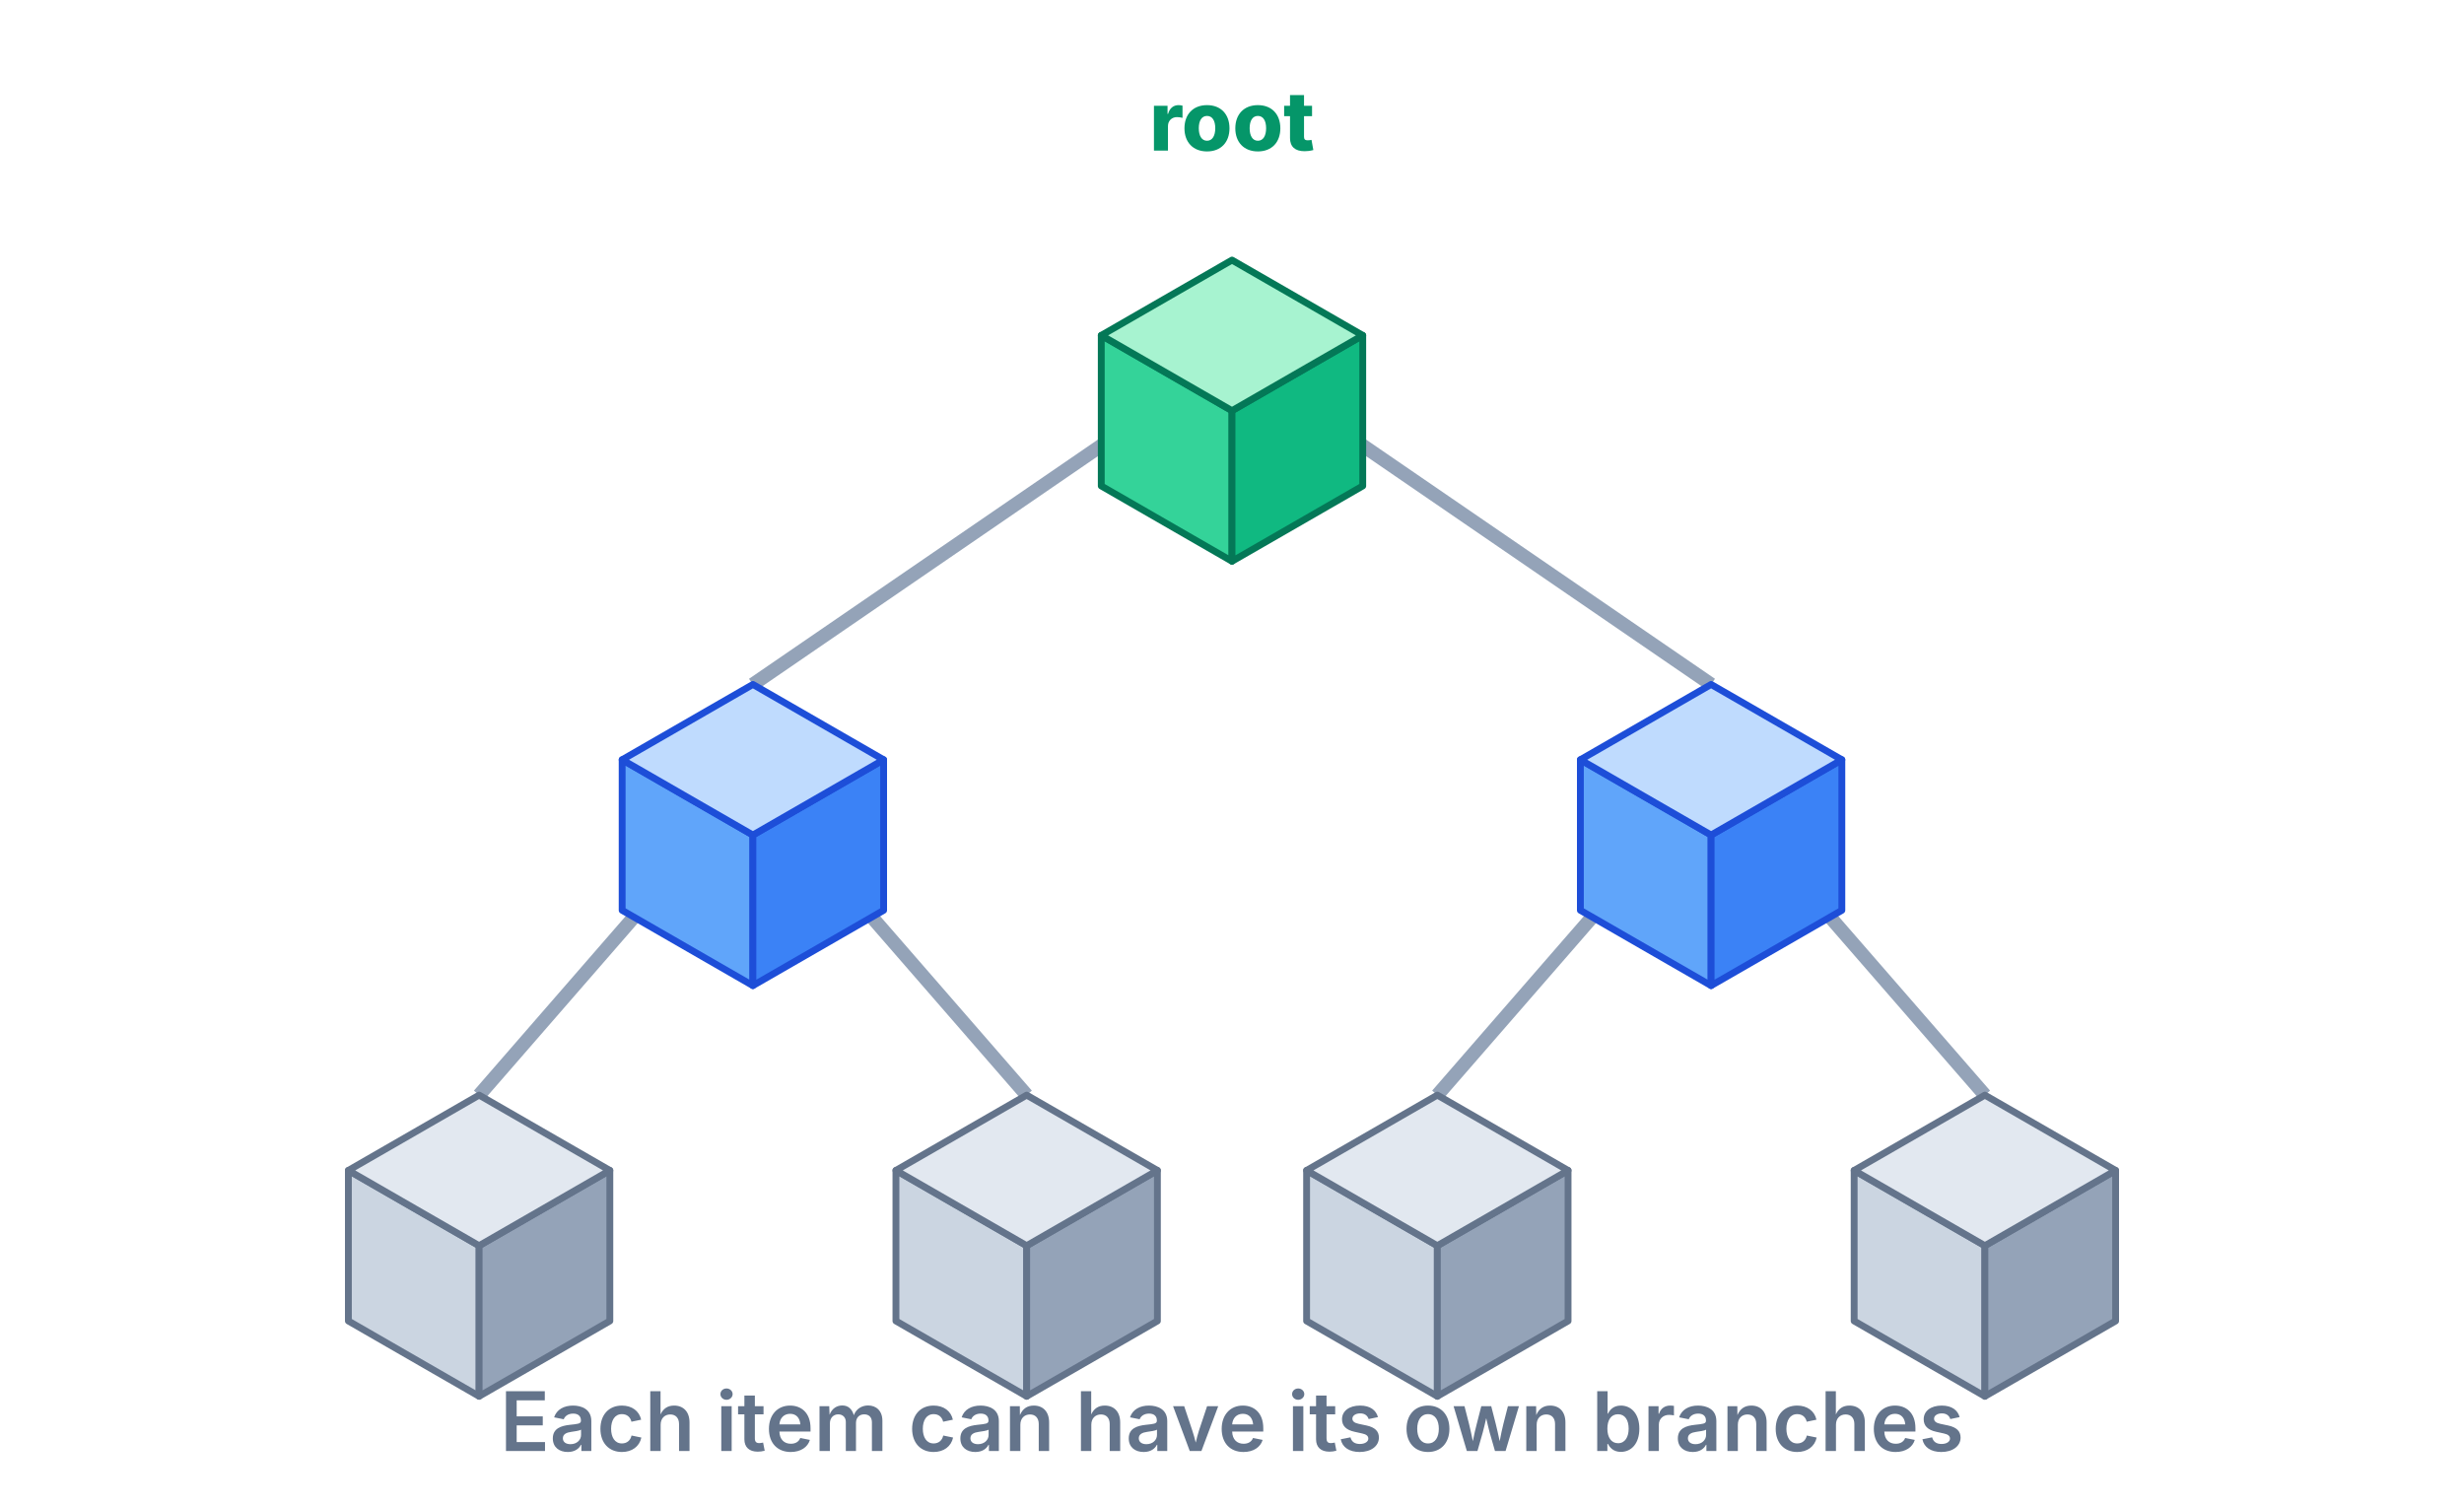
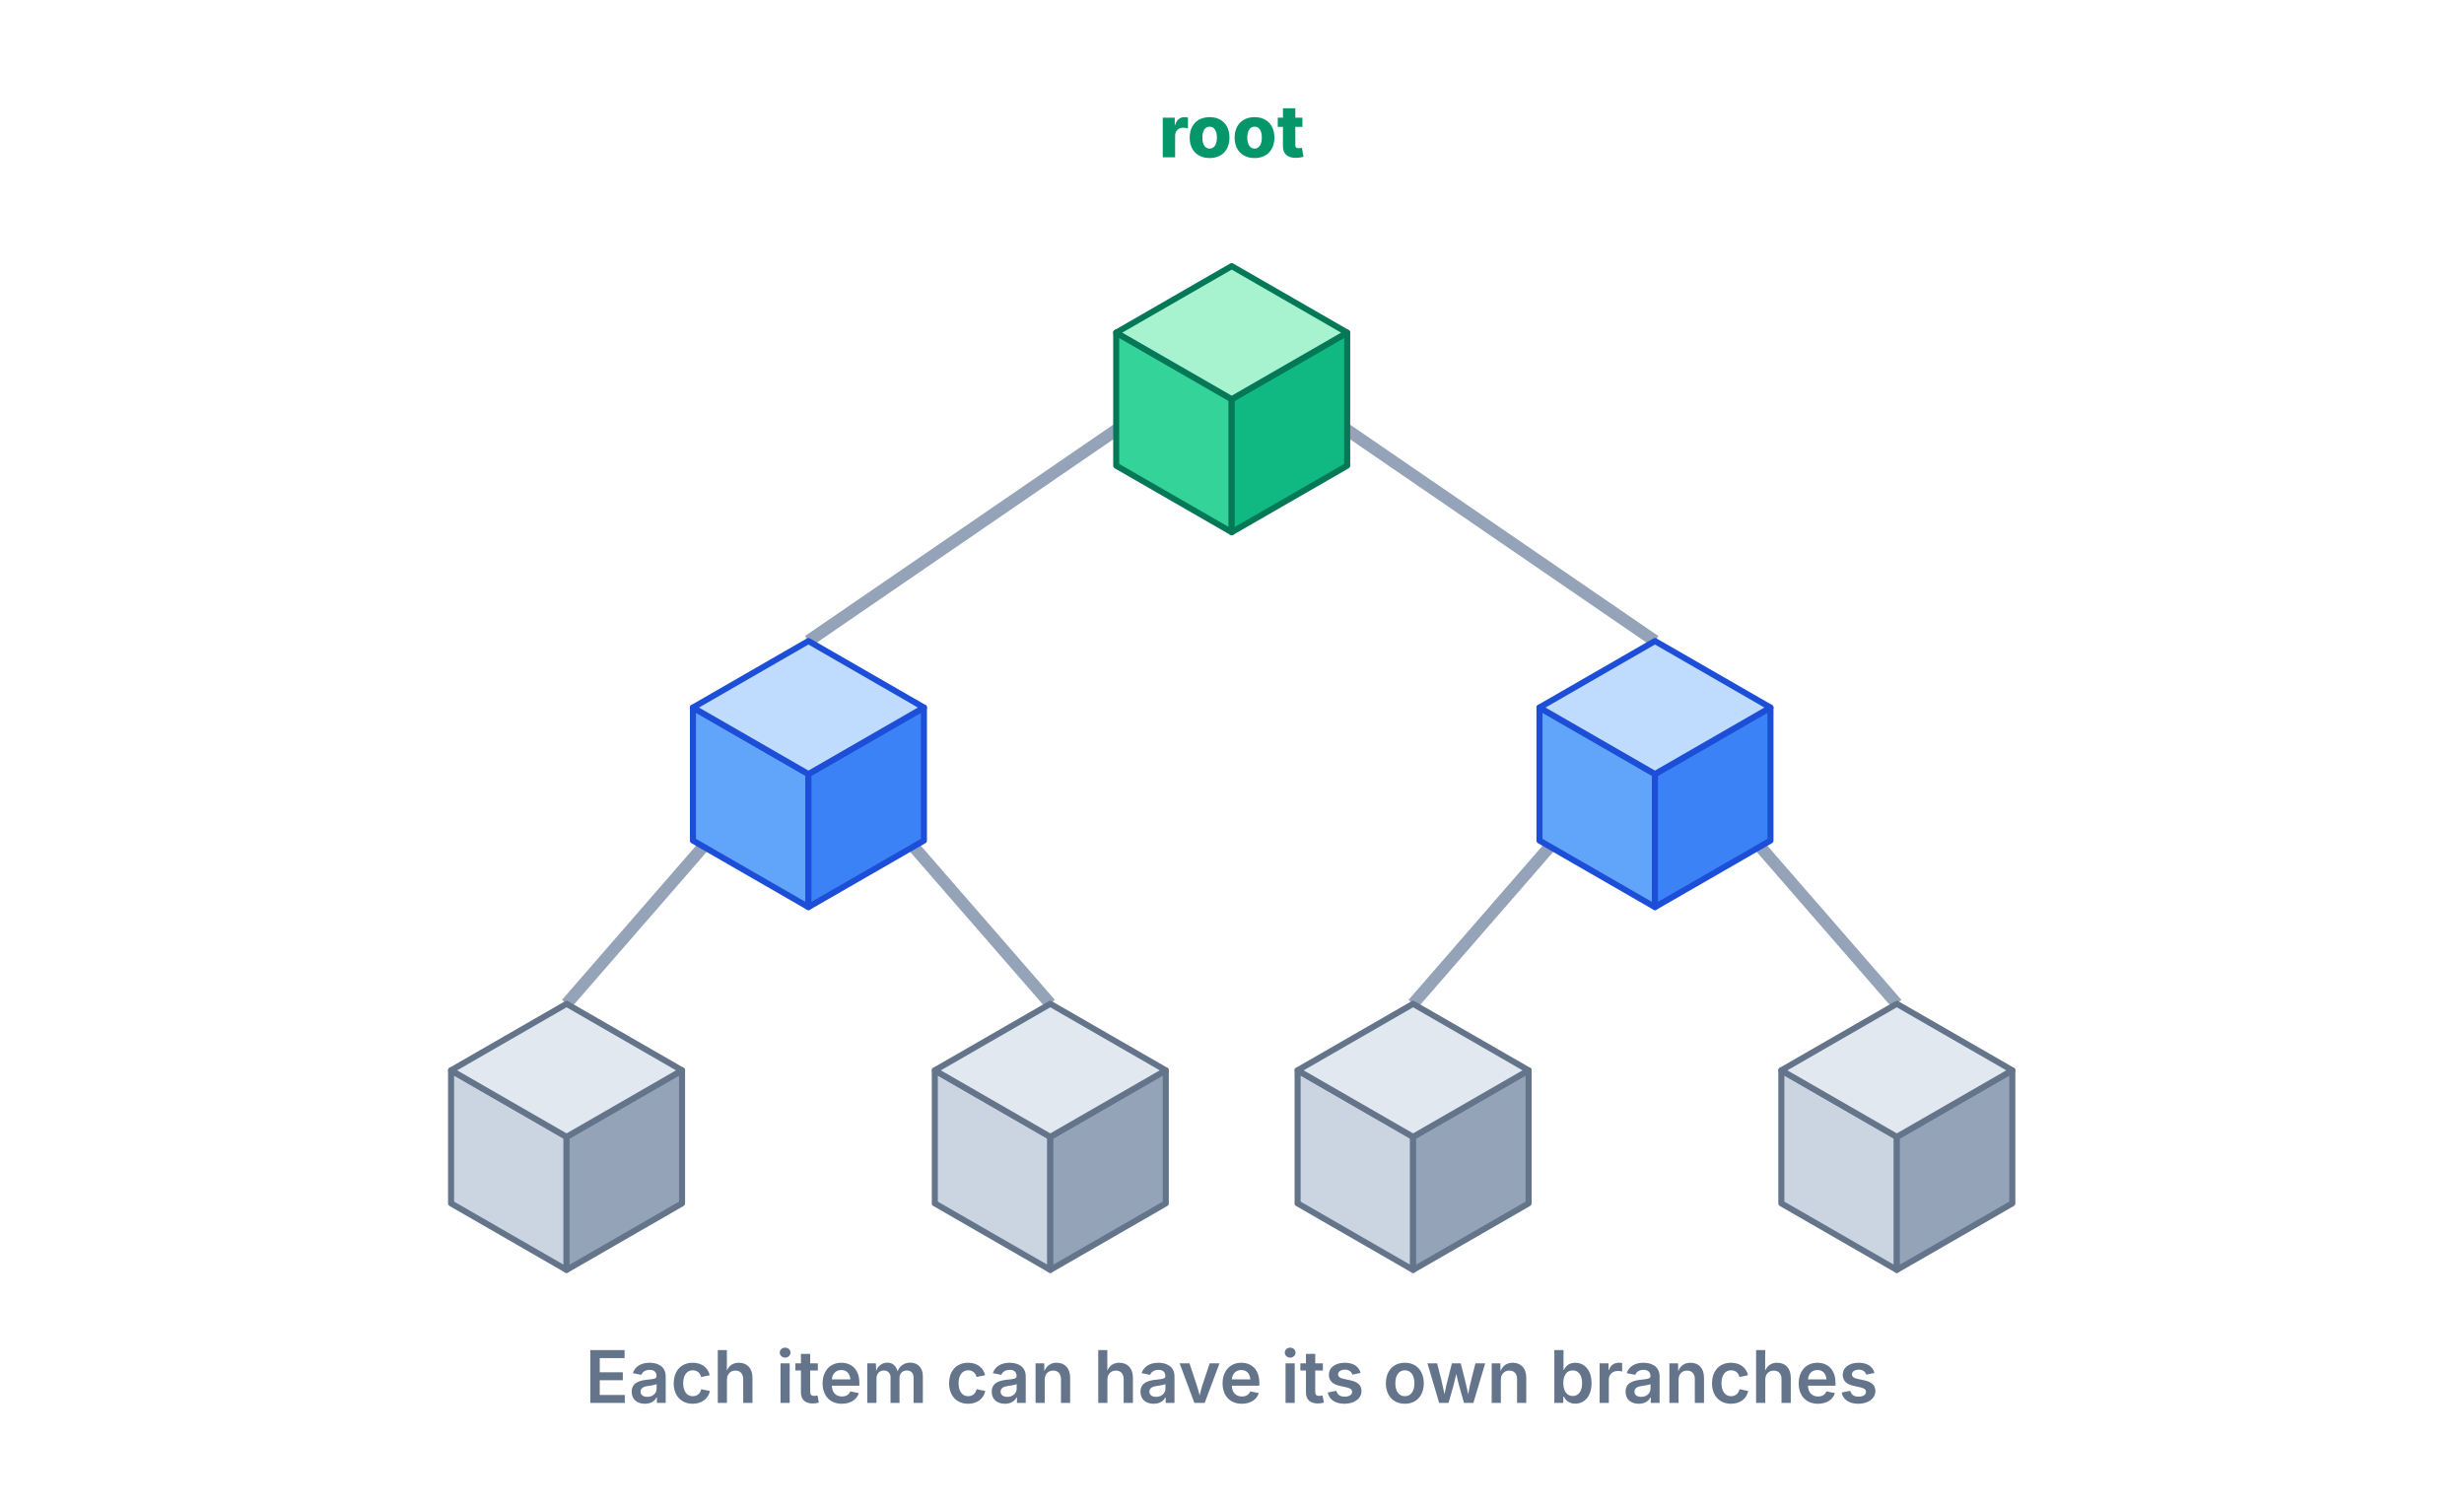
- <svg xmlns="http://www.w3.org/2000/svg" viewBox="0 0 360 220" width="360" height="220" role="img" aria-label="Tree: one top item with branches below it, like folders inside folders">
-   <line x1="180" y1="52" x2="110" y2="100" stroke="#94A3B8" stroke-width="2" />
-   <line x1="180" y1="52" x2="250" y2="100" stroke="#94A3B8" stroke-width="2" />
-   <line x1="110" y1="114" x2="70" y2="160" stroke="#94A3B8" stroke-width="2" />
-   <line x1="110" y1="114" x2="150" y2="160" stroke="#94A3B8" stroke-width="2" />
-   <line x1="250" y1="114" x2="210" y2="160" stroke="#94A3B8" stroke-width="2" />
-   <line x1="250" y1="114" x2="290" y2="160" stroke="#94A3B8" stroke-width="2" />
-   <g>
-     <polygon points="160.9,71.0 180.0,82.0 180.0,60.0 160.9,49.0" fill="#34D399" stroke="#047857" stroke-width="1" stroke-linejoin="round" />
-     <polygon points="199.1,71.0 180.0,82.0 180.0,60.0 199.1,49.0" fill="#10B981" stroke="#047857" stroke-width="1" stroke-linejoin="round" />
-     <polygon points="180.0,38.0 199.1,49.0 180.0,60.0 160.9,49.0" fill="#A7F3D0" stroke="#047857" stroke-width="1" stroke-linejoin="round" />
+ <svg xmlns="http://www.w3.org/2000/svg" viewBox="-23.7 -6.0 407.5 249.0" width="360" height="220" role="img" aria-label="Tree: one top item with branches below it, like folders inside folders">
+   <style>
+ g,line,polygon,text,rect{transform-box:fill-box}
+ @media (prefers-reduced-motion: reduce){*{animation:none!important}}
+ .t{animation:grow 5s ease-out infinite}
+ @keyframes grow{0%{opacity:0;transform:translateY(-10px)}10%,86%{opacity:1;transform:translateY(0)}96%,100%{opacity:0}}</style>
+   <line class="t" style="animation-delay:0.25s" x1="180" y1="52" x2="110" y2="100" stroke="#94A3B8" stroke-width="2" />
+   <line class="t" style="animation-delay:0.25s" x1="180" y1="52" x2="250" y2="100" stroke="#94A3B8" stroke-width="2" />
+   <line class="t" style="animation-delay:0.70s" x1="110" y1="114" x2="70" y2="160" stroke="#94A3B8" stroke-width="2" />
+   <line class="t" style="animation-delay:0.70s" x1="110" y1="114" x2="150" y2="160" stroke="#94A3B8" stroke-width="2" />
+   <line class="t" style="animation-delay:0.70s" x1="250" y1="114" x2="210" y2="160" stroke="#94A3B8" stroke-width="2" />
+   <line class="t" style="animation-delay:0.70s" x1="250" y1="114" x2="290" y2="160" stroke="#94A3B8" stroke-width="2" />
+   <g class="t" style="animation-delay:0.00s">
+     <g>
+       <polygon points="160.9,71.0 180.0,82.0 180.0,60.0 160.9,49.0" fill="#34D399" stroke="#047857" stroke-width="1" stroke-linejoin="round" />
+       <polygon points="199.1,71.0 180.0,82.0 180.0,60.0 199.1,49.0" fill="#10B981" stroke="#047857" stroke-width="1" stroke-linejoin="round" />
+       <polygon points="180.0,38.0 199.1,49.0 180.0,60.0 160.9,49.0" fill="#A7F3D0" stroke="#047857" stroke-width="1" stroke-linejoin="round" />
+     </g>
  </g>
-   <g>
-     <polygon points="90.9,133.0 110.0,144.0 110.0,122.0 90.9,111.0" fill="#60A5FA" stroke="#1D4ED8" stroke-width="1" stroke-linejoin="round" />
-     <polygon points="129.1,133.0 110.0,144.0 110.0,122.0 129.1,111.0" fill="#3B82F6" stroke="#1D4ED8" stroke-width="1" stroke-linejoin="round" />
-     <polygon points="110.0,100.0 129.1,111.0 110.0,122.0 90.9,111.0" fill="#BFDBFE" stroke="#1D4ED8" stroke-width="1" stroke-linejoin="round" />
+   <g class="t" style="animation-delay:0.45s">
+     <g>
+       <polygon points="90.9,133.0 110.0,144.0 110.0,122.0 90.9,111.0" fill="#60A5FA" stroke="#1D4ED8" stroke-width="1" stroke-linejoin="round" />
+       <polygon points="129.1,133.0 110.0,144.0 110.0,122.0 129.1,111.0" fill="#3B82F6" stroke="#1D4ED8" stroke-width="1" stroke-linejoin="round" />
+       <polygon points="110.0,100.0 129.1,111.0 110.0,122.0 90.9,111.0" fill="#BFDBFE" stroke="#1D4ED8" stroke-width="1" stroke-linejoin="round" />
+     </g>
  </g>
-   <g>
-     <polygon points="230.9,133.0 250.0,144.0 250.0,122.0 230.9,111.0" fill="#60A5FA" stroke="#1D4ED8" stroke-width="1" stroke-linejoin="round" />
-     <polygon points="269.1,133.0 250.0,144.0 250.0,122.0 269.1,111.0" fill="#3B82F6" stroke="#1D4ED8" stroke-width="1" stroke-linejoin="round" />
-     <polygon points="250.0,100.0 269.1,111.0 250.0,122.0 230.9,111.0" fill="#BFDBFE" stroke="#1D4ED8" stroke-width="1" stroke-linejoin="round" />
+   <g class="t" style="animation-delay:0.45s">
+     <g>
+       <polygon points="230.9,133.0 250.0,144.0 250.0,122.0 230.9,111.0" fill="#60A5FA" stroke="#1D4ED8" stroke-width="1" stroke-linejoin="round" />
+       <polygon points="269.1,133.0 250.0,144.0 250.0,122.0 269.1,111.0" fill="#3B82F6" stroke="#1D4ED8" stroke-width="1" stroke-linejoin="round" />
+       <polygon points="250.0,100.0 269.1,111.0 250.0,122.0 230.9,111.0" fill="#BFDBFE" stroke="#1D4ED8" stroke-width="1" stroke-linejoin="round" />
+     </g>
  </g>
-   <g>
-     <polygon points="50.9,193.0 70.0,204.0 70.0,182.0 50.9,171.0" fill="#CBD5E1" stroke="#64748B" stroke-width="1" stroke-linejoin="round" />
-     <polygon points="89.1,193.0 70.0,204.0 70.0,182.0 89.1,171.0" fill="#94A3B8" stroke="#64748B" stroke-width="1" stroke-linejoin="round" />
-     <polygon points="70.0,160.0 89.1,171.0 70.0,182.0 50.9,171.0" fill="#E2E8F0" stroke="#64748B" stroke-width="1" stroke-linejoin="round" />
+   <g class="t" style="animation-delay:0.90s">
+     <g>
+       <polygon points="50.9,193.0 70.0,204.0 70.0,182.0 50.9,171.0" fill="#CBD5E1" stroke="#64748B" stroke-width="1" stroke-linejoin="round" />
+       <polygon points="89.1,193.0 70.0,204.0 70.0,182.0 89.1,171.0" fill="#94A3B8" stroke="#64748B" stroke-width="1" stroke-linejoin="round" />
+       <polygon points="70.0,160.0 89.1,171.0 70.0,182.0 50.9,171.0" fill="#E2E8F0" stroke="#64748B" stroke-width="1" stroke-linejoin="round" />
+     </g>
  </g>
-   <g>
-     <polygon points="130.9,193.0 150.0,204.0 150.0,182.0 130.9,171.0" fill="#CBD5E1" stroke="#64748B" stroke-width="1" stroke-linejoin="round" />
-     <polygon points="169.1,193.0 150.0,204.0 150.0,182.0 169.1,171.0" fill="#94A3B8" stroke="#64748B" stroke-width="1" stroke-linejoin="round" />
-     <polygon points="150.0,160.0 169.1,171.0 150.0,182.0 130.9,171.0" fill="#E2E8F0" stroke="#64748B" stroke-width="1" stroke-linejoin="round" />
+   <g class="t" style="animation-delay:0.90s">
+     <g>
+       <polygon points="130.9,193.0 150.0,204.0 150.0,182.0 130.9,171.0" fill="#CBD5E1" stroke="#64748B" stroke-width="1" stroke-linejoin="round" />
+       <polygon points="169.1,193.0 150.0,204.0 150.0,182.0 169.1,171.0" fill="#94A3B8" stroke="#64748B" stroke-width="1" stroke-linejoin="round" />
+       <polygon points="150.0,160.0 169.1,171.0 150.0,182.0 130.9,171.0" fill="#E2E8F0" stroke="#64748B" stroke-width="1" stroke-linejoin="round" />
+     </g>
  </g>
-   <g>
-     <polygon points="190.9,193.0 210.0,204.0 210.0,182.0 190.9,171.0" fill="#CBD5E1" stroke="#64748B" stroke-width="1" stroke-linejoin="round" />
-     <polygon points="229.1,193.0 210.0,204.0 210.0,182.0 229.1,171.0" fill="#94A3B8" stroke="#64748B" stroke-width="1" stroke-linejoin="round" />
-     <polygon points="210.0,160.0 229.1,171.0 210.0,182.0 190.9,171.0" fill="#E2E8F0" stroke="#64748B" stroke-width="1" stroke-linejoin="round" />
+   <g class="t" style="animation-delay:0.90s">
+     <g>
+       <polygon points="190.9,193.0 210.0,204.0 210.0,182.0 190.9,171.0" fill="#CBD5E1" stroke="#64748B" stroke-width="1" stroke-linejoin="round" />
+       <polygon points="229.1,193.0 210.0,204.0 210.0,182.0 229.1,171.0" fill="#94A3B8" stroke="#64748B" stroke-width="1" stroke-linejoin="round" />
+       <polygon points="210.0,160.0 229.1,171.0 210.0,182.0 190.9,171.0" fill="#E2E8F0" stroke="#64748B" stroke-width="1" stroke-linejoin="round" />
+     </g>
  </g>
-   <g>
-     <polygon points="270.9,193.0 290.0,204.0 290.0,182.0 270.9,171.0" fill="#CBD5E1" stroke="#64748B" stroke-width="1" stroke-linejoin="round" />
-     <polygon points="309.1,193.0 290.0,204.0 290.0,182.0 309.1,171.0" fill="#94A3B8" stroke="#64748B" stroke-width="1" stroke-linejoin="round" />
-     <polygon points="290.0,160.0 309.1,171.0 290.0,182.0 270.9,171.0" fill="#E2E8F0" stroke="#64748B" stroke-width="1" stroke-linejoin="round" />
+   <g class="t" style="animation-delay:0.90s">
+     <g>
+       <polygon points="270.9,193.0 290.0,204.0 290.0,182.0 270.9,171.0" fill="#CBD5E1" stroke="#64748B" stroke-width="1" stroke-linejoin="round" />
+       <polygon points="309.1,193.0 290.0,204.0 290.0,182.0 309.1,171.0" fill="#94A3B8" stroke="#64748B" stroke-width="1" stroke-linejoin="round" />
+       <polygon points="290.0,160.0 309.1,171.0 290.0,182.0 270.9,171.0" fill="#E2E8F0" stroke="#64748B" stroke-width="1" stroke-linejoin="round" />
+     </g>
  </g>
-   <text x="180.0" y="22.0" font-family="Inter, ui-sans-serif, system-ui, -apple-system, Segoe UI, sans-serif" font-size="12" font-weight="800" fill="#059669" text-anchor="middle">root</text>
-   <text x="180.0" y="212.0" font-family="Inter, ui-sans-serif, system-ui, -apple-system, Segoe UI, sans-serif" font-size="12" font-weight="600" fill="#64748B" text-anchor="middle">Each item can have its own branches</text>
+   <text x="180.0" y="20.0" font-family="Inter, ui-sans-serif, system-ui, -apple-system, Segoe UI, sans-serif" font-size="12" font-weight="800" fill="#059669" text-anchor="middle">root</text>
+   <text x="180.0" y="226.0" font-family="Inter, ui-sans-serif, system-ui, -apple-system, Segoe UI, sans-serif" font-size="12" font-weight="600" fill="#64748B" text-anchor="middle">Each item can have its own branches</text>
</svg>
